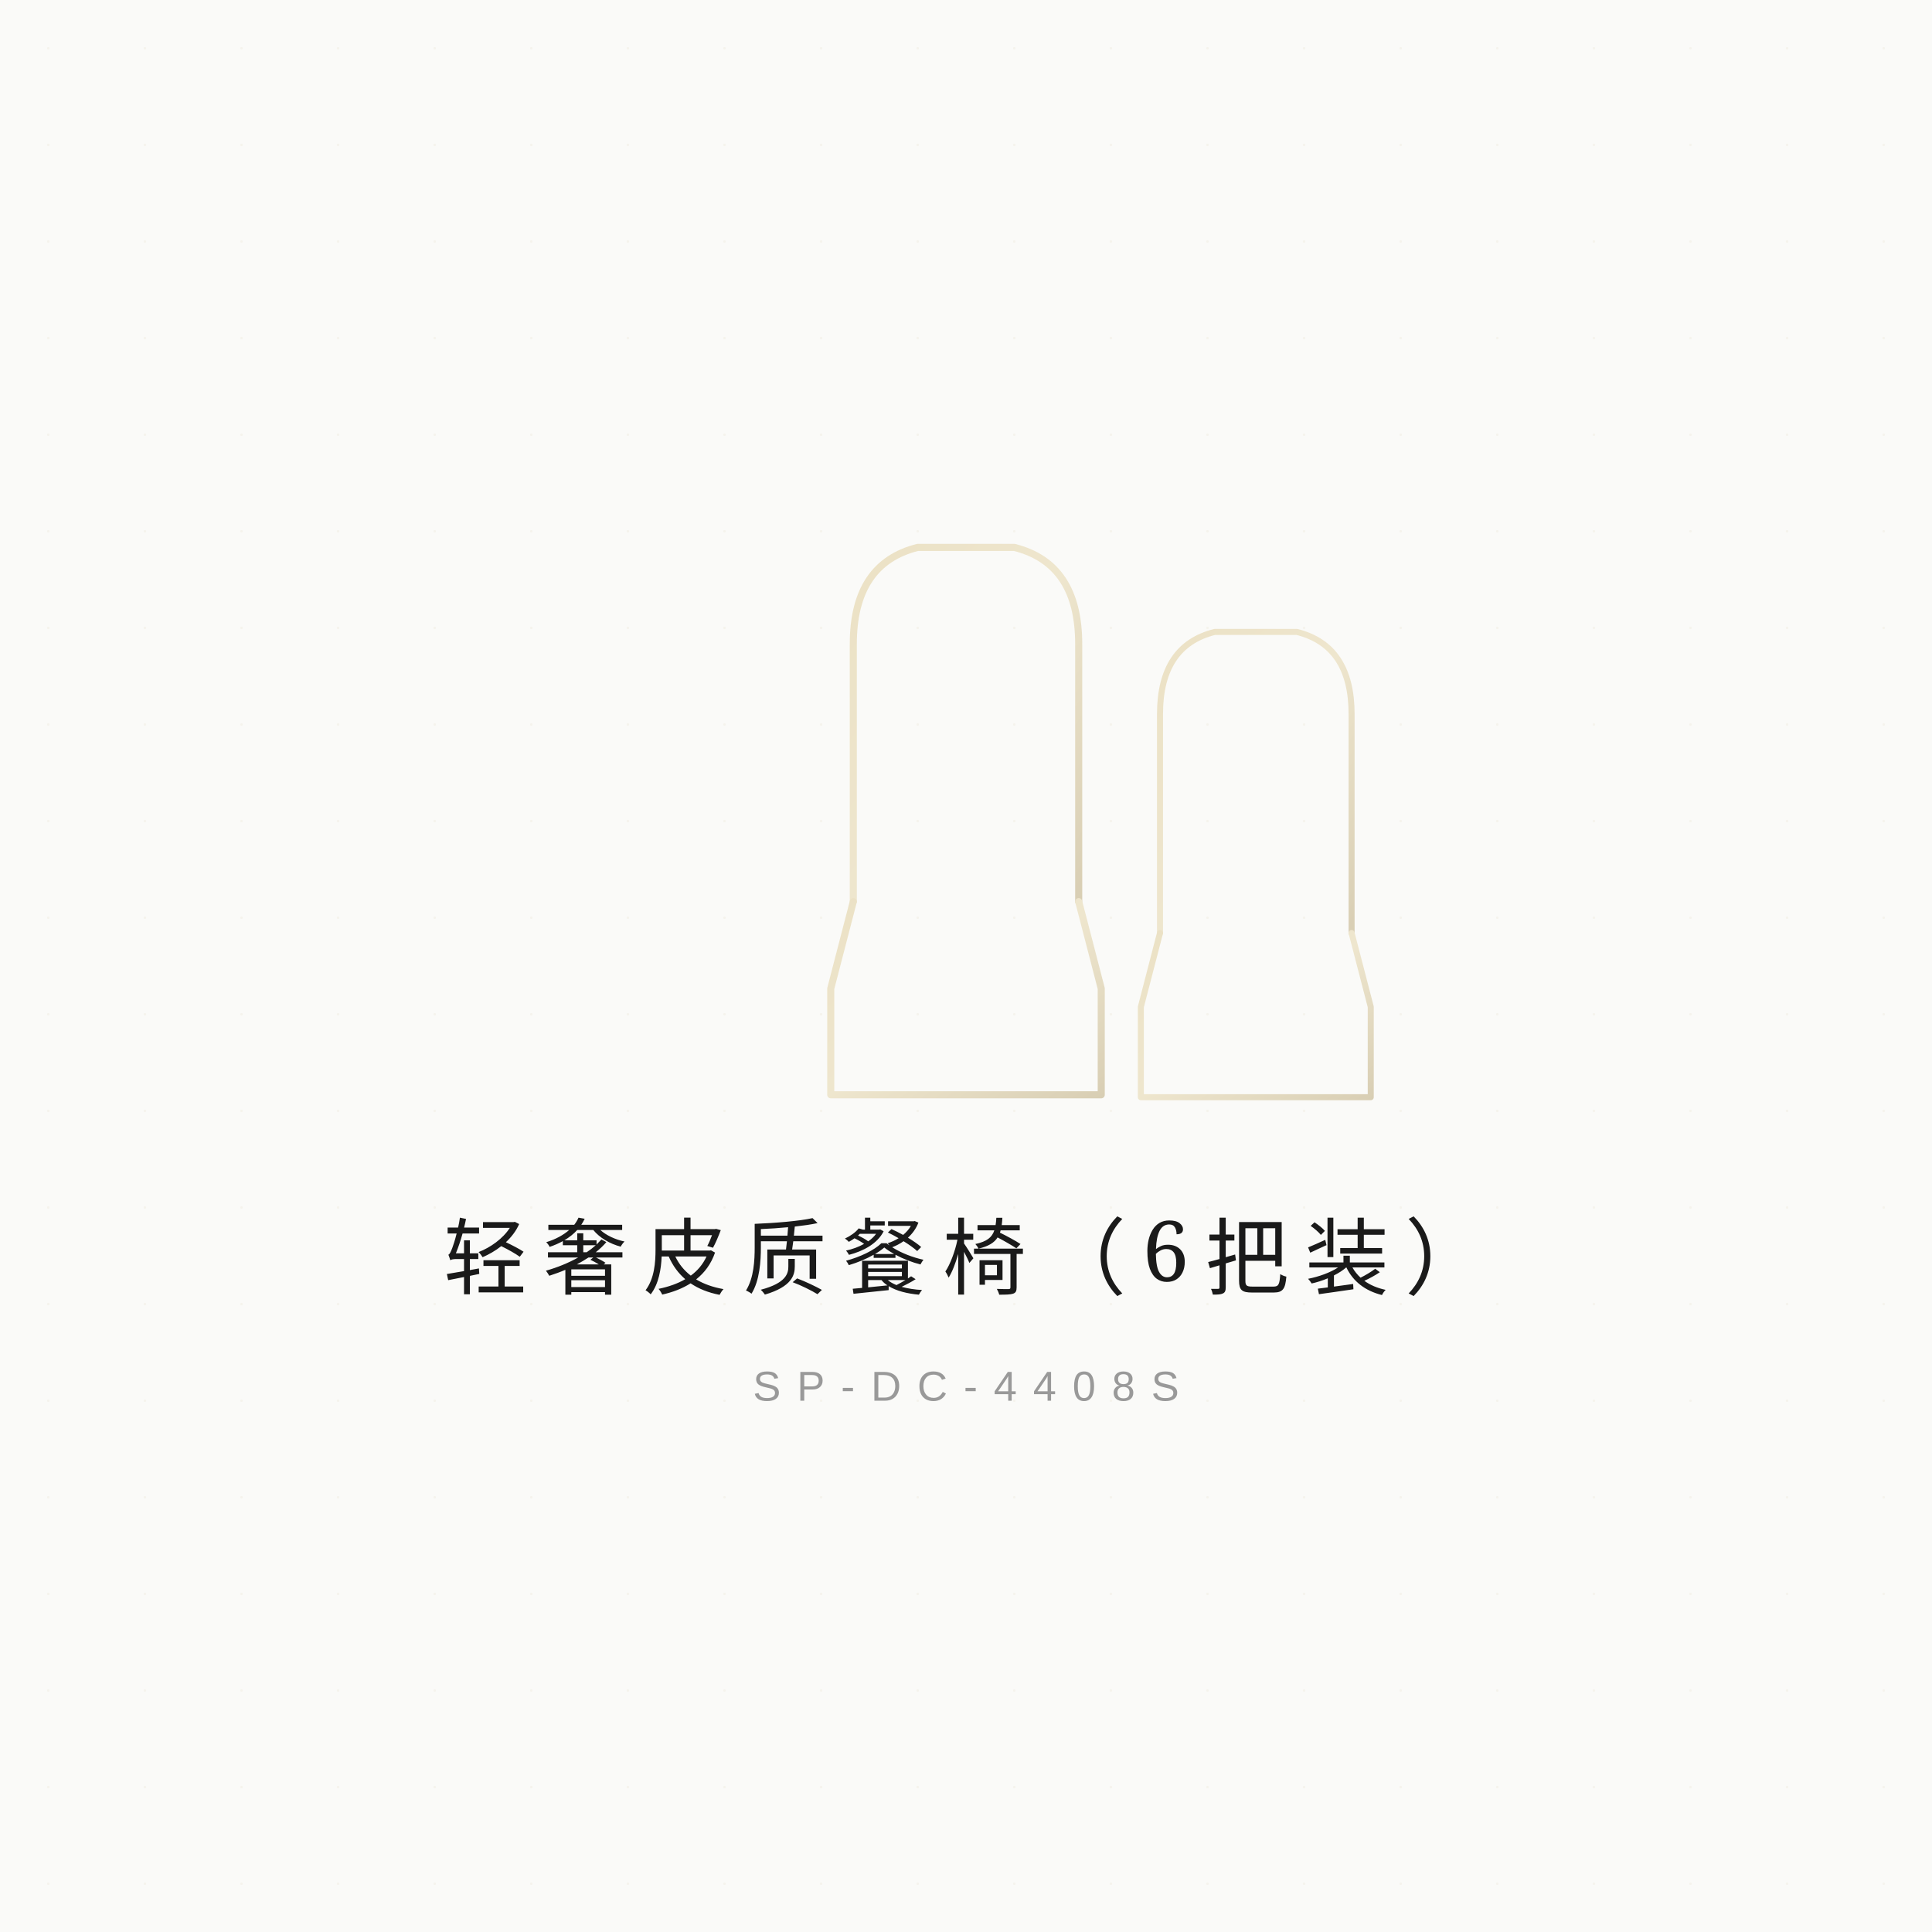
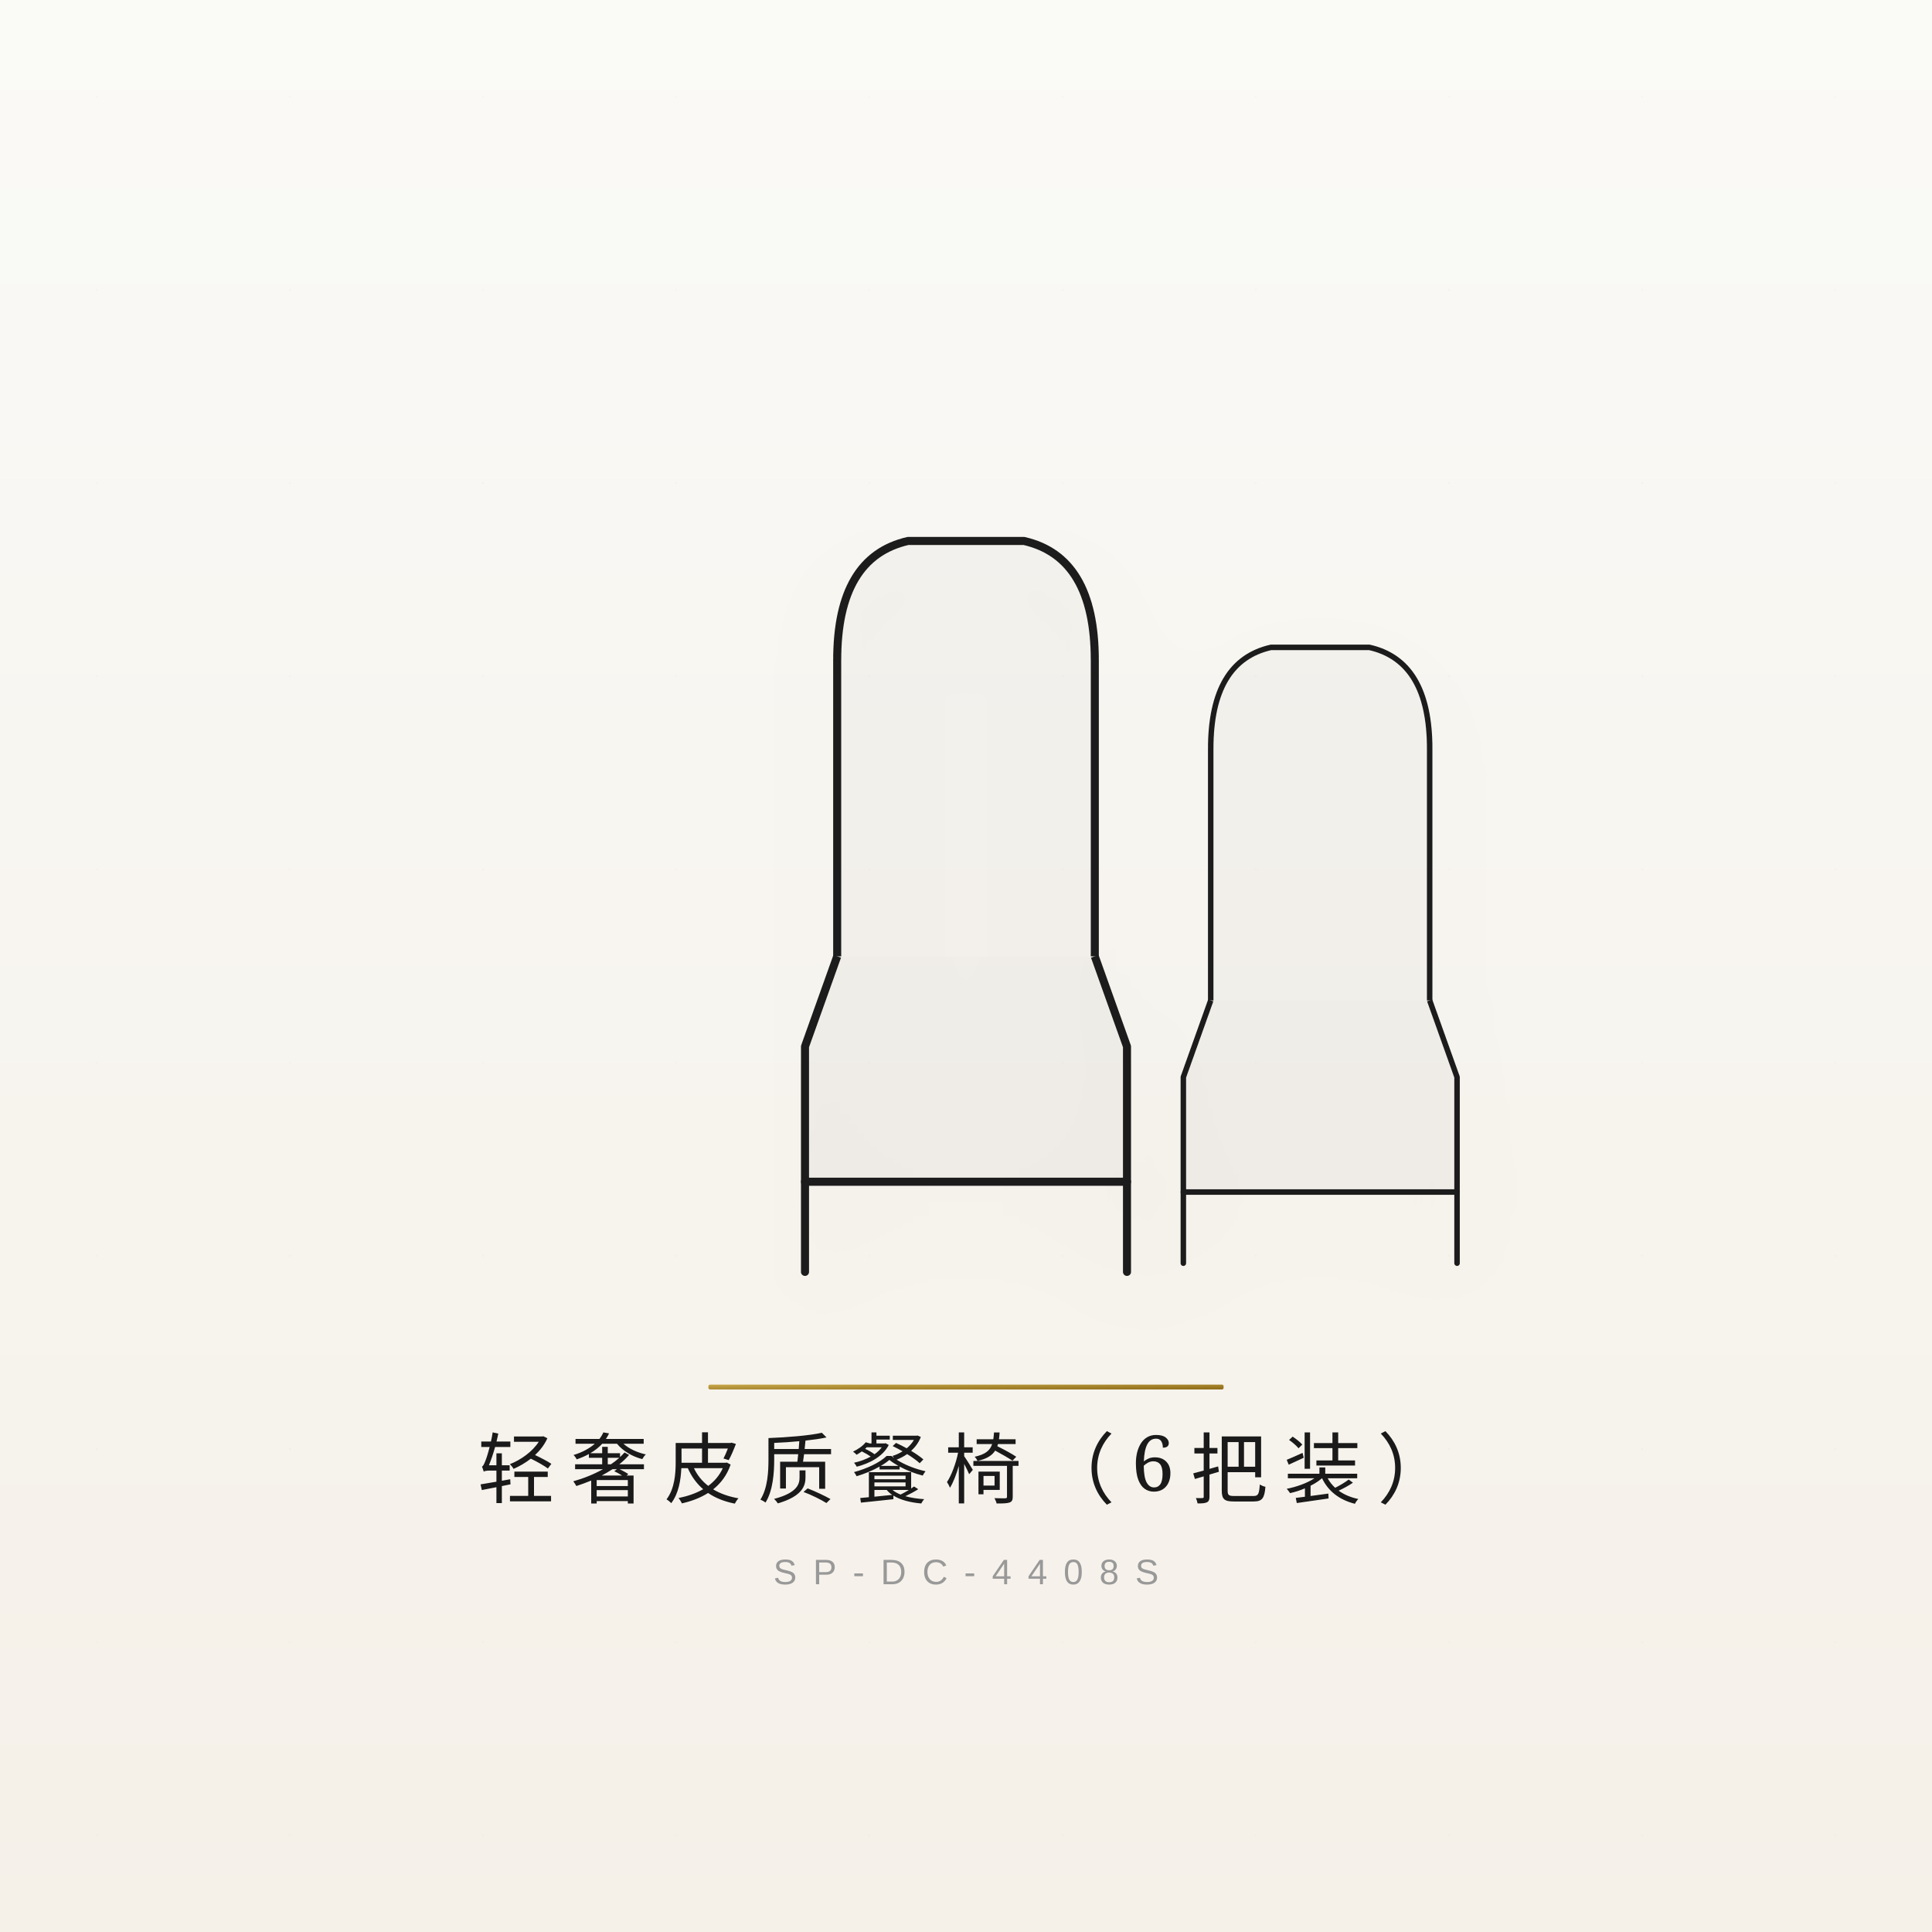
<svg xmlns="http://www.w3.org/2000/svg" viewBox="0 0 600 600">
  <defs>
-     <linearGradient id="g" x1="0" y1="0" x2="1" y2="1">
+     <linearGradient id="bg" x1="0" y1="0" x2="0" y2="1">
+       <stop offset="0%" stop-color="#fafaf7" />
+       <stop offset="100%" stop-color="#f5f0e8" />
+     </linearGradient>
+     <linearGradient id="gold" x1="0" y1="0" x2="1" y2="1">
      <stop offset="0%" stop-color="#c9a84c" />
-       <stop offset="50%" stop-color="#d4b86a" />
      <stop offset="100%" stop-color="#8b6914" />
    </linearGradient>
-     <pattern id="d" width="30" height="30" patternUnits="userSpaceOnUse">
-       <circle cx="15" cy="15" r="0.4" fill="#8b6914" opacity=".05" />
+     <filter id="shadow" x="-5%" y="-5%" width="115%" height="115%">
+       <feDropShadow dx="0" dy="8" stdDeviation="16" flood-color="#2C1810" flood-opacity="0.08" />
+     </filter>
+     <pattern id="texture" width="60" height="60" patternUnits="userSpaceOnUse">
+       <circle cx="30" cy="30" r="0.3" fill="#8b6914" opacity="0.03" />
    </pattern>
  </defs>
-   <rect width="600" height="600" fill="#fafaf8" />
-   <rect width="600" height="600" fill="url(#d)" />
-   <g transform="translate(300,245)" stroke="url(#g)" fill="none" stroke-width="2.2" stroke-linecap="round" stroke-linejoin="round" opacity=".3">
-     <path d="M-35,35 L-35,-45 Q-35,-70 -15,-75 L15,-75 Q35,-70 35,-45 L35,35" />
-     <path d="M-35,35 L-42,62 L-42,95 L42,95 L42,62 L35,35" />
-     <line x1="-42" y1="95" x2="-42" y2="115" />
-     <line x1="42" y1="95" x2="42" y2="115" />
-     <g transform="translate(90,15)scale(.85)">
-       <path d="M-35,35 L-35,-45 Q-35,-70 -15,-75 L15,-75 Q35,-70 35,-45 L35,35" />
-       <path d="M-35,35 L-42,62 L-42,95 L42,95 L42,62 L35,35" />
-       <line x1="-42" y1="95" x2="-42" y2="115" />
-       <line x1="42" y1="95" x2="42" y2="115" />
+   <rect width="600" height="600" fill="url(#bg)" />
+   <rect width="600" height="600" fill="url(#texture)" />
+   <g transform="translate(300,255)" filter="url(#shadow)">
+     <path d="M-40,42 L-40,-50 Q-40,-82 -18,-87 L18,-87 Q40,-82 40,-50 L40,42" fill="#2C1810" fill-opacity="0.02" stroke="#1a1a1a" stroke-width="2.5" stroke-linejoin="round" />
+     <path d="M-40,42 L-50,70 L-50,112 L50,112 L50,70 L40,42" fill="#2C1810" fill-opacity="0.03" stroke="#1a1a1a" stroke-width="2.5" stroke-linejoin="round" />
+     <line x1="-50" y1="112" x2="-50" y2="140" stroke="#1a1a1a" stroke-width="2.5" stroke-linecap="round" />
+     <line x1="50" y1="112" x2="50" y2="140" stroke="#1a1a1a" stroke-width="2.5" stroke-linecap="round" />
+     <g transform="translate(110,20) scale(0.85)">
+       <path d="M-40,42 L-40,-50 Q-40,-82 -18,-87 L18,-87 Q40,-82 40,-50 L40,42" fill="#2C1810" fill-opacity="0.02" stroke="#1a1a1a" stroke-width="2" stroke-linejoin="round" />
+       <path d="M-40,42 L-50,70 L-50,112 L50,112 L50,70 L40,42" fill="#2C1810" fill-opacity="0.03" stroke="#1a1a1a" stroke-width="2" stroke-linejoin="round" />
+       <line x1="-50" y1="112" x2="-50" y2="138" stroke="#1a1a1a" stroke-width="2" stroke-linecap="round" />
+       <line x1="50" y1="112" x2="50" y2="138" stroke="#1a1a1a" stroke-width="2" stroke-linecap="round" />
    </g>
  </g>
-   <text x="300" y="400" text-anchor="middle" font-family="'Noto Serif SC','STSong',serif" font-size="26" font-weight="500" letter-spacing="5" fill="#1a1a1a">轻奢皮质餐椅（6把装）</text>
-   <text x="300" y="435" text-anchor="middle" font-family="'Helvetica Neue',Arial,sans-serif" font-size="13" letter-spacing="5" fill="#999">SP-DC-4408S</text>
-   <line x1="240" y1="455" x2="360" y2="455" stroke="url(#g)" stroke-width="1.2" stroke-linecap="round" />
+   <rect x="220" y="430" width="160" height="1.5" fill="url(#gold)" rx="0.5" />
+   <text x="300" y="465" text-anchor="middle" font-family="'Noto Serif SC','STSong',serif" font-size="24" font-weight="500" letter-spacing="5" fill="#1a1a1a">轻奢皮质餐椅（6把装）</text>
+   <text x="300" y="492" text-anchor="middle" font-family="'Helvetica Neue',Arial,sans-serif" font-size="11" letter-spacing="5" fill="#999">SP-DC-4408S</text>
</svg>
